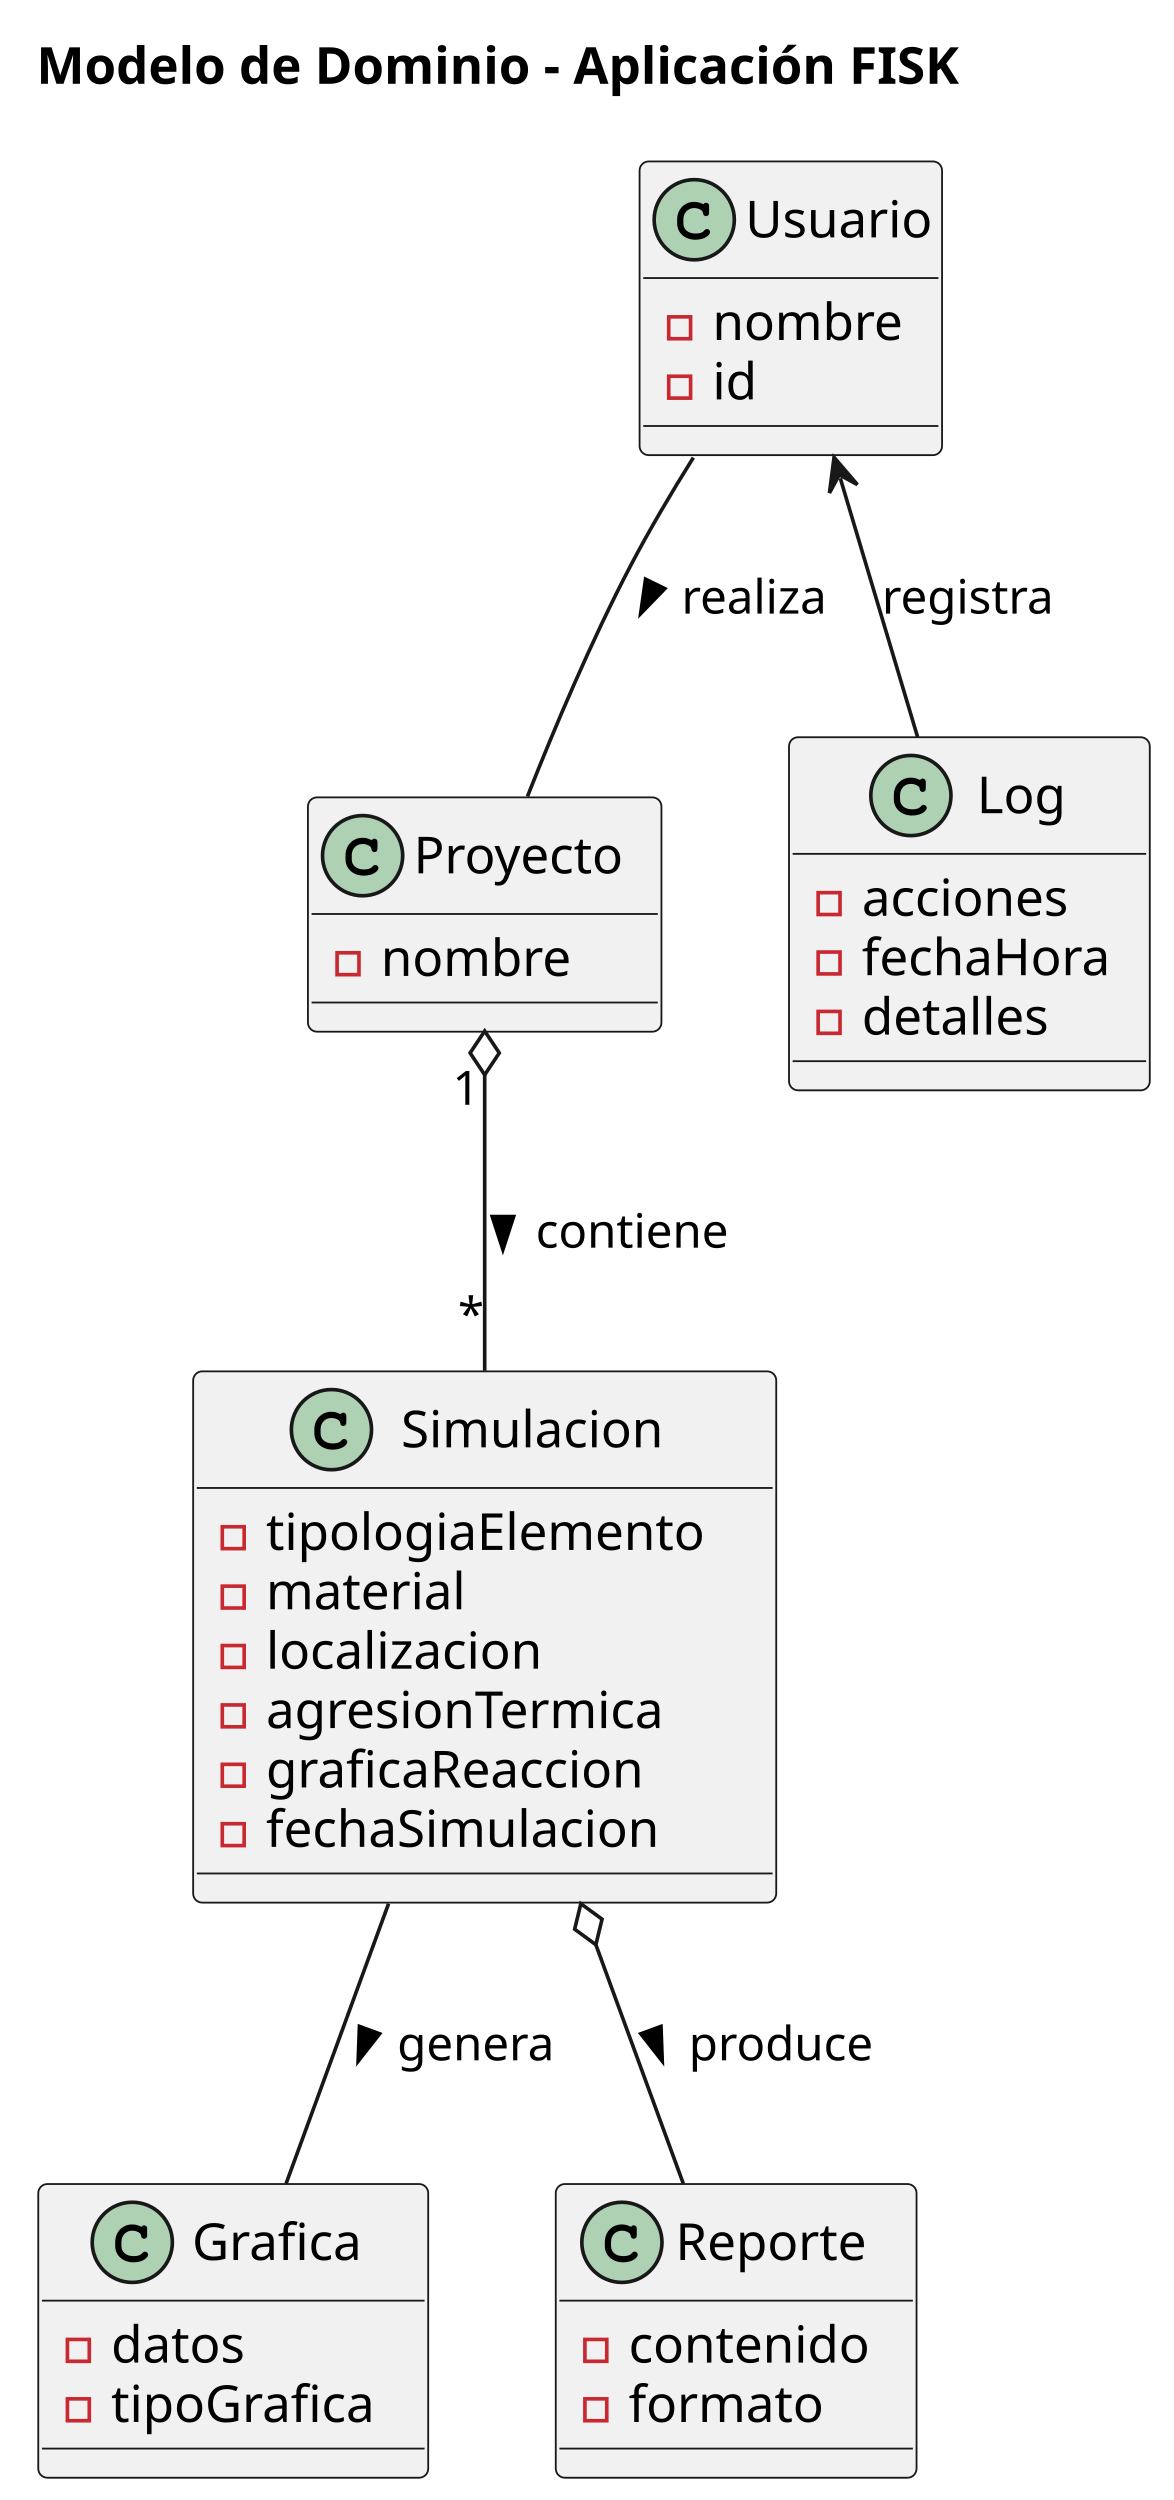
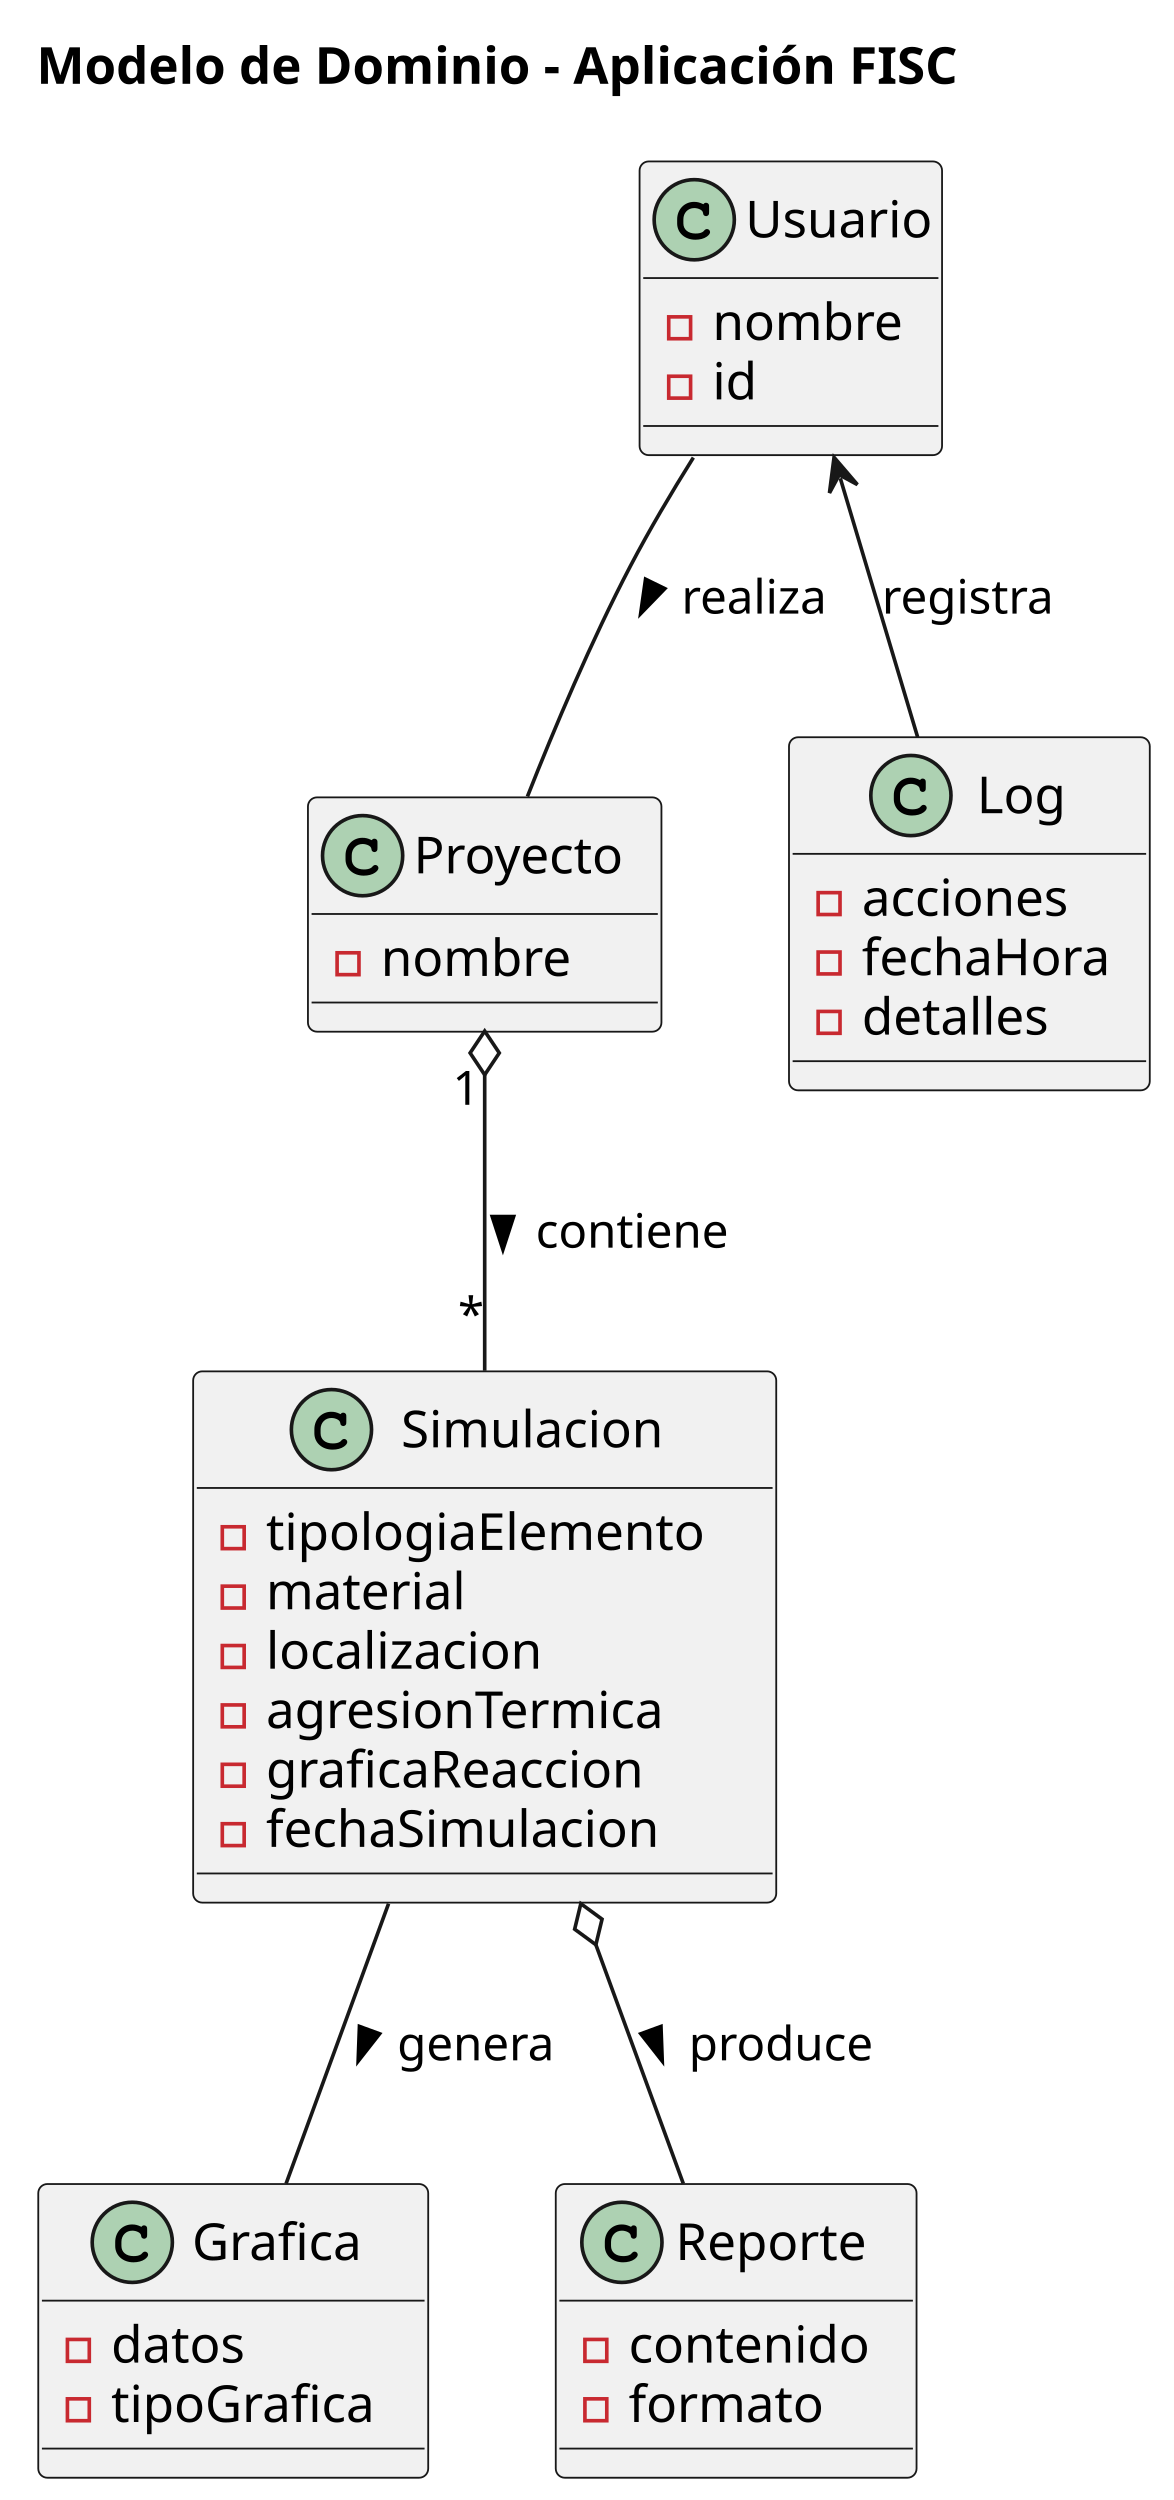
<svg xmlns="http://www.w3.org/2000/svg" contentStyleType="text/css" height="686px" preserveAspectRatio="none" style="width:322px;height:686px;background:#FFFFFF;" version="1.1" viewBox="0 0 322 686" width="322px" zoomAndPan="magnify">
  <defs />
  <g>
-     <text fill="#000000" font-family="sans-serif" font-size="14" font-weight="bold" lengthAdjust="spacing" textLength="292" x="10" y="22.995">Modelo de Dominio - Aplicación FISK</text>
+     <text fill="#000000" font-family="sans-serif" font-size="14" font-weight="bold" lengthAdjust="spacing" textLength="292" x="10" y="22.995">Modelo de Dominio - Aplicación FISC</text>
    <g id="elem_Usuario">
      <rect codeLine="3" fill="#F1F1F1" height="80.594" id="Usuario" rx="2.5" ry="2.5" style="stroke:#181818;stroke-width:0.5;" width="83" x="175.5" y="44.297" />
      <ellipse cx="190.5" cy="60.297" fill="#ADD1B2" rx="11" ry="11" style="stroke:#181818;stroke-width:1.0;" />
      <path d="M192.844,55.969 C191.906,55.531 191.312,55.391 190.438,55.391 C187.812,55.391 185.812,57.469 185.812,60.188 L185.812,61.312 C185.812,63.891 187.922,65.781 190.812,65.781 C192.031,65.781 193.188,65.484 193.938,64.938 C194.516,64.531 194.844,64.078 194.844,63.688 C194.844,63.234 194.453,62.844 193.984,62.844 C193.766,62.844 193.562,62.922 193.375,63.109 C192.922,63.594 192.922,63.594 192.734,63.688 C192.312,63.953 191.625,64.078 190.859,64.078 C188.812,64.078 187.516,62.984 187.516,61.281 L187.516,60.188 C187.516,58.406 188.766,57.094 190.5,57.094 C191.078,57.094 191.688,57.25 192.156,57.5 C192.641,57.781 192.812,58 192.906,58.406 C192.969,58.812 193,58.938 193.141,59.062 C193.281,59.203 193.516,59.312 193.734,59.312 C194,59.312 194.266,59.172 194.438,58.953 C194.547,58.797 194.578,58.609 194.578,58.188 L194.578,56.766 C194.578,56.328 194.562,56.203 194.469,56.047 C194.312,55.781 194.031,55.641 193.734,55.641 C193.438,55.641 193.234,55.734 193.016,56.047 L192.844,55.969 Z " fill="#000000" />
      <text fill="#000000" font-family="sans-serif" font-size="14" lengthAdjust="spacing" textLength="51" x="204.5" y="65.144">Usuario</text>
      <line style="stroke:#181818;stroke-width:0.5;" x1="176.5" x2="257.5" y1="76.297" y2="76.297" />
      <rect fill="none" height="6" style="stroke:#C82930;stroke-width:1.0;" width="6" x="183.5" y="86.945" />
      <text fill="#000000" font-family="sans-serif" font-size="14" lengthAdjust="spacing" textLength="57" x="195.5" y="93.292">nombre</text>
      <rect fill="none" height="6" style="stroke:#C82930;stroke-width:1.0;" width="6" x="183.5" y="103.242" />
      <text fill="#000000" font-family="sans-serif" font-size="14" lengthAdjust="spacing" textLength="13" x="195.5" y="109.589">id</text>
      <line style="stroke:#181818;stroke-width:0.5;" x1="176.5" x2="257.5" y1="116.891" y2="116.891" />
    </g>
    <g id="elem_Proyecto">
      <rect codeLine="8" fill="#F1F1F1" height="64.297" id="Proyecto" rx="2.5" ry="2.5" style="stroke:#181818;stroke-width:0.5;" width="97" x="84.5" y="218.797" />
      <ellipse cx="99.5" cy="234.797" fill="#ADD1B2" rx="11" ry="11" style="stroke:#181818;stroke-width:1.0;" />
      <path d="M101.844,230.469 C100.906,230.031 100.312,229.891 99.438,229.891 C96.812,229.891 94.812,231.969 94.812,234.688 L94.812,235.812 C94.812,238.391 96.922,240.281 99.812,240.281 C101.031,240.281 102.188,239.984 102.938,239.438 C103.516,239.031 103.844,238.578 103.844,238.188 C103.844,237.734 103.453,237.344 102.984,237.344 C102.766,237.344 102.562,237.422 102.375,237.609 C101.922,238.094 101.922,238.094 101.734,238.188 C101.312,238.453 100.625,238.578 99.859,238.578 C97.812,238.578 96.516,237.484 96.516,235.781 L96.516,234.688 C96.516,232.906 97.766,231.594 99.5,231.594 C100.078,231.594 100.688,231.75 101.156,232 C101.641,232.281 101.812,232.5 101.906,232.906 C101.969,233.312 102,233.438 102.141,233.562 C102.281,233.703 102.516,233.812 102.734,233.812 C103,233.812 103.266,233.672 103.438,233.453 C103.547,233.297 103.578,233.109 103.578,232.688 L103.578,231.266 C103.578,230.828 103.562,230.703 103.469,230.547 C103.312,230.281 103.031,230.141 102.734,230.141 C102.438,230.141 102.234,230.234 102.016,230.547 L101.844,230.469 Z " fill="#000000" />
      <text fill="#000000" font-family="sans-serif" font-size="14" lengthAdjust="spacing" textLength="65" x="113.5" y="239.644">Proyecto</text>
      <line style="stroke:#181818;stroke-width:0.5;" x1="85.5" x2="180.5" y1="250.797" y2="250.797" />
      <rect fill="none" height="6" style="stroke:#C82930;stroke-width:1.0;" width="6" x="92.5" y="261.445" />
      <text fill="#000000" font-family="sans-serif" font-size="14" lengthAdjust="spacing" textLength="57" x="104.5" y="267.792">nombre</text>
      <line style="stroke:#181818;stroke-width:0.5;" x1="85.5" x2="180.5" y1="275.094" y2="275.094" />
    </g>
    <g id="elem_Simulacion">
      <rect codeLine="12" fill="#F1F1F1" height="145.781" id="Simulacion" rx="2.5" ry="2.5" style="stroke:#181818;stroke-width:0.5;" width="160" x="53" y="376.297" />
      <ellipse cx="90.95" cy="392.297" fill="#ADD1B2" rx="11" ry="11" style="stroke:#181818;stroke-width:1.0;" />
      <path d="M93.294,387.969 C92.356,387.531 91.763,387.391 90.888,387.391 C88.263,387.391 86.263,389.469 86.263,392.188 L86.263,393.312 C86.263,395.891 88.372,397.781 91.263,397.781 C92.481,397.781 93.638,397.484 94.388,396.938 C94.966,396.531 95.294,396.078 95.294,395.688 C95.294,395.234 94.903,394.844 94.434,394.844 C94.216,394.844 94.013,394.922 93.825,395.109 C93.372,395.594 93.372,395.594 93.184,395.688 C92.763,395.953 92.075,396.078 91.309,396.078 C89.263,396.078 87.966,394.984 87.966,393.281 L87.966,392.188 C87.966,390.406 89.216,389.094 90.95,389.094 C91.528,389.094 92.138,389.25 92.606,389.5 C93.091,389.781 93.263,390 93.356,390.406 C93.419,390.812 93.45,390.938 93.591,391.062 C93.731,391.203 93.966,391.312 94.184,391.312 C94.45,391.312 94.716,391.172 94.888,390.953 C94.997,390.797 95.028,390.609 95.028,390.188 L95.028,388.766 C95.028,388.328 95.013,388.203 94.919,388.047 C94.763,387.781 94.481,387.641 94.184,387.641 C93.888,387.641 93.684,387.734 93.466,388.047 L93.294,387.969 Z " fill="#000000" />
      <text fill="#000000" font-family="sans-serif" font-size="14" lengthAdjust="spacing" textLength="77" x="110.05" y="397.144">Simulacion</text>
      <line style="stroke:#181818;stroke-width:0.5;" x1="54" x2="212" y1="408.297" y2="408.297" />
      <rect fill="none" height="6" style="stroke:#C82930;stroke-width:1.0;" width="6" x="61" y="418.945" />
      <text fill="#000000" font-family="sans-serif" font-size="14" lengthAdjust="spacing" textLength="134" x="73" y="425.292">tipologiaElemento</text>
      <rect fill="none" height="6" style="stroke:#C82930;stroke-width:1.0;" width="6" x="61" y="435.242" />
      <text fill="#000000" font-family="sans-serif" font-size="14" lengthAdjust="spacing" textLength="60" x="73" y="441.589">material</text>
      <rect fill="none" height="6" style="stroke:#C82930;stroke-width:1.0;" width="6" x="61" y="451.539" />
      <text fill="#000000" font-family="sans-serif" font-size="14" lengthAdjust="spacing" textLength="83" x="73" y="457.886">localizacion</text>
      <rect fill="none" height="6" style="stroke:#C82930;stroke-width:1.0;" width="6" x="61" y="467.836" />
      <text fill="#000000" font-family="sans-serif" font-size="14" lengthAdjust="spacing" textLength="119" x="73" y="474.183">agresionTermica</text>
      <rect fill="none" height="6" style="stroke:#C82930;stroke-width:1.0;" width="6" x="61" y="484.133" />
      <text fill="#000000" font-family="sans-serif" font-size="14" lengthAdjust="spacing" textLength="114" x="73" y="490.479">graficaReaccion</text>
      <rect fill="none" height="6" style="stroke:#C82930;stroke-width:1.0;" width="6" x="61" y="500.43" />
      <text fill="#000000" font-family="sans-serif" font-size="14" lengthAdjust="spacing" textLength="117" x="73" y="506.776">fechaSimulacion</text>
      <line style="stroke:#181818;stroke-width:0.5;" x1="54" x2="212" y1="514.078" y2="514.078" />
    </g>
    <g id="elem_Grafica">
      <rect codeLine="21" fill="#F1F1F1" height="80.594" id="Grafica" rx="2.5" ry="2.5" style="stroke:#181818;stroke-width:0.5;" width="107" x="10.5" y="599.297" />
      <ellipse cx="36.3" cy="615.297" fill="#ADD1B2" rx="11" ry="11" style="stroke:#181818;stroke-width:1.0;" />
      <path d="M38.644,610.969 C37.706,610.531 37.112,610.391 36.237,610.391 C33.612,610.391 31.613,612.469 31.613,615.188 L31.613,616.312 C31.613,618.891 33.722,620.781 36.612,620.781 C37.831,620.781 38.987,620.484 39.737,619.938 C40.316,619.531 40.644,619.078 40.644,618.688 C40.644,618.234 40.253,617.844 39.784,617.844 C39.566,617.844 39.362,617.922 39.175,618.109 C38.722,618.594 38.722,618.594 38.534,618.688 C38.112,618.953 37.425,619.078 36.659,619.078 C34.612,619.078 33.316,617.984 33.316,616.281 L33.316,615.188 C33.316,613.406 34.566,612.094 36.3,612.094 C36.878,612.094 37.487,612.25 37.956,612.5 C38.441,612.781 38.612,613 38.706,613.406 C38.769,613.812 38.8,613.938 38.941,614.062 C39.081,614.203 39.316,614.312 39.534,614.312 C39.8,614.312 40.066,614.172 40.237,613.953 C40.347,613.797 40.378,613.609 40.378,613.188 L40.378,611.766 C40.378,611.328 40.362,611.203 40.269,611.047 C40.112,610.781 39.831,610.641 39.534,610.641 C39.237,610.641 39.034,610.734 38.816,611.047 L38.644,610.969 Z " fill="#000000" />
      <text fill="#000000" font-family="sans-serif" font-size="14" lengthAdjust="spacing" textLength="51" x="52.7" y="620.144">Grafica</text>
      <line style="stroke:#181818;stroke-width:0.5;" x1="11.5" x2="116.5" y1="631.297" y2="631.297" />
      <rect fill="none" height="6" style="stroke:#C82930;stroke-width:1.0;" width="6" x="18.5" y="641.945" />
      <text fill="#000000" font-family="sans-serif" font-size="14" lengthAdjust="spacing" textLength="40" x="30.5" y="648.292">datos</text>
      <rect fill="none" height="6" style="stroke:#C82930;stroke-width:1.0;" width="6" x="18.5" y="658.242" />
      <text fill="#000000" font-family="sans-serif" font-size="14" lengthAdjust="spacing" textLength="81" x="30.5" y="664.589">tipoGrafica</text>
      <line style="stroke:#181818;stroke-width:0.5;" x1="11.5" x2="116.5" y1="671.891" y2="671.891" />
    </g>
    <g id="elem_Log">
      <rect codeLine="26" fill="#F1F1F1" height="96.891" id="Log" rx="2.5" ry="2.5" style="stroke:#181818;stroke-width:0.5;" width="99" x="216.5" y="202.297" />
      <ellipse cx="249.95" cy="218.297" fill="#ADD1B2" rx="11" ry="11" style="stroke:#181818;stroke-width:1.0;" />
      <path d="M252.294,213.969 C251.356,213.531 250.762,213.391 249.887,213.391 C247.262,213.391 245.262,215.469 245.262,218.188 L245.262,219.312 C245.262,221.891 247.372,223.781 250.262,223.781 C251.481,223.781 252.637,223.484 253.387,222.938 C253.966,222.531 254.294,222.078 254.294,221.688 C254.294,221.234 253.903,220.844 253.434,220.844 C253.216,220.844 253.012,220.922 252.825,221.109 C252.372,221.594 252.372,221.594 252.184,221.688 C251.762,221.953 251.075,222.078 250.309,222.078 C248.262,222.078 246.966,220.984 246.966,219.281 L246.966,218.188 C246.966,216.406 248.216,215.094 249.95,215.094 C250.528,215.094 251.137,215.25 251.606,215.5 C252.091,215.781 252.262,216 252.356,216.406 C252.419,216.812 252.45,216.938 252.591,217.062 C252.731,217.203 252.966,217.312 253.184,217.312 C253.45,217.312 253.716,217.172 253.887,216.953 C253.997,216.797 254.028,216.609 254.028,216.188 L254.028,214.766 C254.028,214.328 254.012,214.203 253.919,214.047 C253.762,213.781 253.481,213.641 253.184,213.641 C252.887,213.641 252.684,213.734 252.466,214.047 L252.294,213.969 Z " fill="#000000" />
      <text fill="#000000" font-family="sans-serif" font-size="14" lengthAdjust="spacing" textLength="26" x="268.05" y="223.144">Log</text>
      <line style="stroke:#181818;stroke-width:0.5;" x1="217.5" x2="314.5" y1="234.297" y2="234.297" />
      <rect fill="none" height="6" style="stroke:#C82930;stroke-width:1.0;" width="6" x="224.5" y="244.945" />
      <text fill="#000000" font-family="sans-serif" font-size="14" lengthAdjust="spacing" textLength="62" x="236.5" y="251.292">acciones</text>
      <rect fill="none" height="6" style="stroke:#C82930;stroke-width:1.0;" width="6" x="224.5" y="261.242" />
      <text fill="#000000" font-family="sans-serif" font-size="14" lengthAdjust="spacing" textLength="73" x="236.5" y="267.589">fechaHora</text>
      <rect fill="none" height="6" style="stroke:#C82930;stroke-width:1.0;" width="6" x="224.5" y="277.539" />
      <text fill="#000000" font-family="sans-serif" font-size="14" lengthAdjust="spacing" textLength="57" x="236.5" y="283.886">detalles</text>
      <line style="stroke:#181818;stroke-width:0.5;" x1="217.5" x2="314.5" y1="291.188" y2="291.188" />
    </g>
    <g id="elem_Reporte">
      <rect codeLine="32" fill="#F1F1F1" height="80.594" id="Reporte" rx="2.5" ry="2.5" style="stroke:#181818;stroke-width:0.5;" width="99" x="152.5" y="599.297" />
      <ellipse cx="170.65" cy="615.297" fill="#ADD1B2" rx="11" ry="11" style="stroke:#181818;stroke-width:1.0;" />
      <path d="M172.994,610.969 C172.056,610.531 171.463,610.391 170.588,610.391 C167.963,610.391 165.963,612.469 165.963,615.188 L165.963,616.312 C165.963,618.891 168.072,620.781 170.963,620.781 C172.181,620.781 173.338,620.484 174.088,619.938 C174.666,619.531 174.994,619.078 174.994,618.688 C174.994,618.234 174.603,617.844 174.134,617.844 C173.916,617.844 173.713,617.922 173.525,618.109 C173.072,618.594 173.072,618.594 172.884,618.688 C172.463,618.953 171.775,619.078 171.009,619.078 C168.963,619.078 167.666,617.984 167.666,616.281 L167.666,615.188 C167.666,613.406 168.916,612.094 170.65,612.094 C171.228,612.094 171.838,612.25 172.306,612.5 C172.791,612.781 172.963,613 173.056,613.406 C173.119,613.812 173.15,613.938 173.291,614.062 C173.431,614.203 173.666,614.312 173.884,614.312 C174.15,614.312 174.416,614.172 174.588,613.953 C174.697,613.797 174.728,613.609 174.728,613.188 L174.728,611.766 C174.728,611.328 174.713,611.203 174.619,611.047 C174.463,610.781 174.181,610.641 173.884,610.641 C173.588,610.641 173.384,610.734 173.166,611.047 L172.994,610.969 Z " fill="#000000" />
      <text fill="#000000" font-family="sans-serif" font-size="14" lengthAdjust="spacing" textLength="60" x="185.35" y="620.144">Reporte</text>
      <line style="stroke:#181818;stroke-width:0.5;" x1="153.5" x2="250.5" y1="631.297" y2="631.297" />
      <rect fill="none" height="6" style="stroke:#C82930;stroke-width:1.0;" width="6" x="160.5" y="641.945" />
      <text fill="#000000" font-family="sans-serif" font-size="14" lengthAdjust="spacing" textLength="73" x="172.5" y="648.292">contenido</text>
      <rect fill="none" height="6" style="stroke:#C82930;stroke-width:1.0;" width="6" x="160.5" y="658.242" />
      <text fill="#000000" font-family="sans-serif" font-size="14" lengthAdjust="spacing" textLength="59" x="172.5" y="664.589">formato</text>
      <line style="stroke:#181818;stroke-width:0.5;" x1="153.5" x2="250.5" y1="671.891" y2="671.891" />
    </g>
    <g id="link_Usuario_Proyecto">
      <path codeLine="37" d="M190.26,125.561 C184.271,135.123 178.168,145.429 173,155.297 C162.256,175.814 152.109,199.863 144.723,218.565 " fill="none" id="Usuario-Proyecto" style="stroke:#181818;stroke-width:1.0;" />
      <polygon fill="#000000" points="175.801,168.354,182.418,161.523,177.139,158.938,175.801,168.354" style="stroke:#000000;stroke-width:1.0;" />
      <text fill="#000000" font-family="sans-serif" font-size="13" lengthAdjust="spacing" textLength="42" x="187" y="168.364">realiza</text>
    </g>
    <g id="link_Proyecto_Simulacion">
      <path codeLine="38" d="M133,294.933 C133,319.931 133,344.033 133,376.131 " fill="none" id="Proyecto-backto-Simulacion" style="stroke:#181818;stroke-width:1.0;" />
      <polygon fill="none" points="133,282.933,129,288.933,133,294.933,137,288.933,133,282.933" style="stroke:#181818;stroke-width:1.0;" />
      <polygon fill="#000000" points="138,342.863,140.939,333.818,135.061,333.818,138,342.863" style="stroke:#000000;stroke-width:1.0;" />
      <text fill="#000000" font-family="sans-serif" font-size="13" lengthAdjust="spacing" textLength="55" x="147" y="342.364">contiene</text>
      <text fill="#000000" font-family="sans-serif" font-size="13" lengthAdjust="spacing" textLength="8" x="124.175" y="303.158">1</text>
      <text fill="#000000" font-family="sans-serif" font-size="13" lengthAdjust="spacing" textLength="7" x="125.656" y="365.274">*</text>
    </g>
    <g id="link_Simulacion_Grafica">
      <path codeLine="39" d="M106.619,522.368 C97.07,548.455 86.64,576.946 78.489,599.214 " fill="none" id="Simulacion-Grafica" style="stroke:#181818;stroke-width:1.0;" />
      <polygon fill="#000000" points="98.281,565.559,104.15,558.075,98.631,556.054,98.281,565.559" style="stroke:#000000;stroke-width:1.0;" />
      <text fill="#000000" font-family="sans-serif" font-size="13" lengthAdjust="spacing" textLength="45" x="109" y="565.364">genera</text>
    </g>
    <g id="link_Simulacion_Reporte">
      <path codeLine="40" d="M163.506,533.636 C173.056,559.723 179.36,576.946 187.511,599.214 " fill="none" id="Simulacion-backto-Reporte" style="stroke:#181818;stroke-width:1.0;" />
      <polygon fill="none" points="159.381,522.368,157.687,529.377,163.506,533.636,165.2,526.627,159.381,522.368" style="stroke:#181818;stroke-width:1.0;" />
      <polygon fill="#000000" points="181.719,565.559,181.369,556.054,175.85,558.075,181.719,565.559" style="stroke:#000000;stroke-width:1.0;" />
      <text fill="#000000" font-family="sans-serif" font-size="13" lengthAdjust="spacing" textLength="52" x="189" y="565.364">produce</text>
    </g>
    <g id="link_Usuario_Log">
      <path codeLine="41" d="M230.579,131.246 C237.489,154.376 244.531,177.942 251.807,202.293 " fill="none" id="Usuario-backto-Log" style="stroke:#181818;stroke-width:1.0;" />
      <polygon fill="#181818" points="228.862,125.497,227.606,135.265,230.293,130.288,235.271,132.975,228.862,125.497" style="stroke:#181818;stroke-width:1.0;" />
      <text fill="#000000" font-family="sans-serif" font-size="13" lengthAdjust="spacing" textLength="49" x="242" y="168.364">registra</text>
    </g>
  </g>
</svg>
